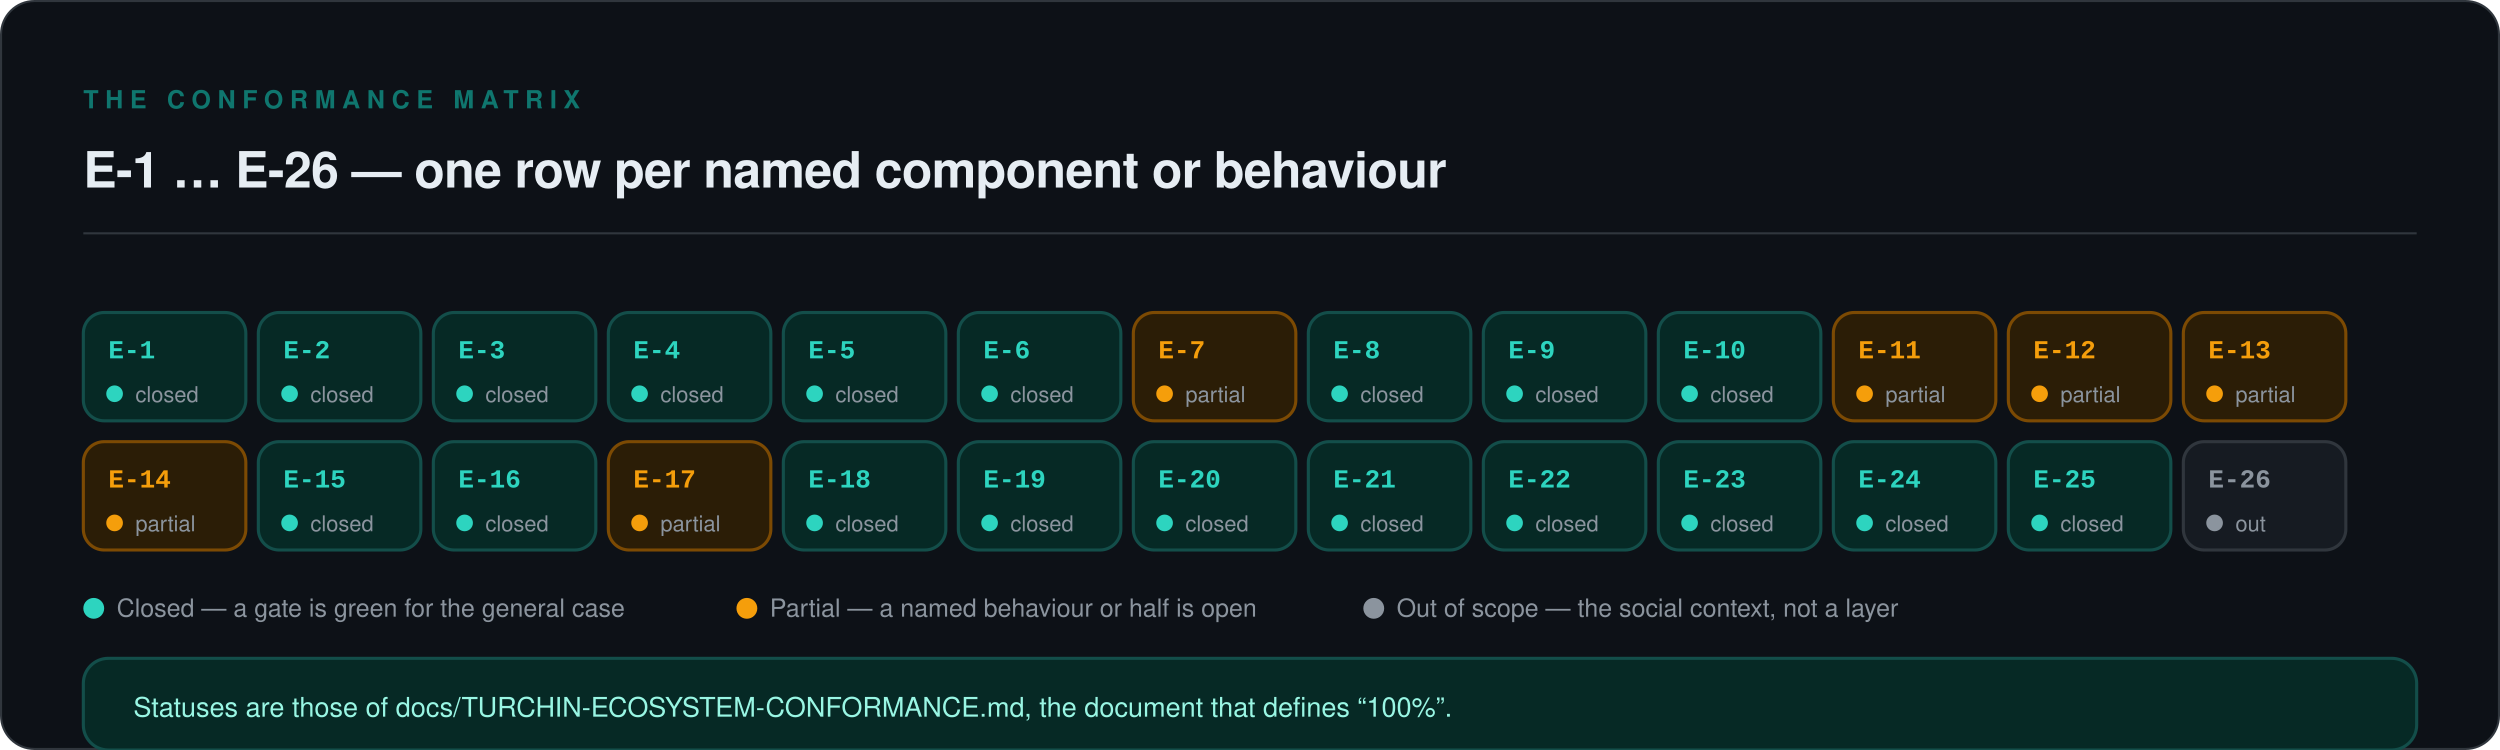
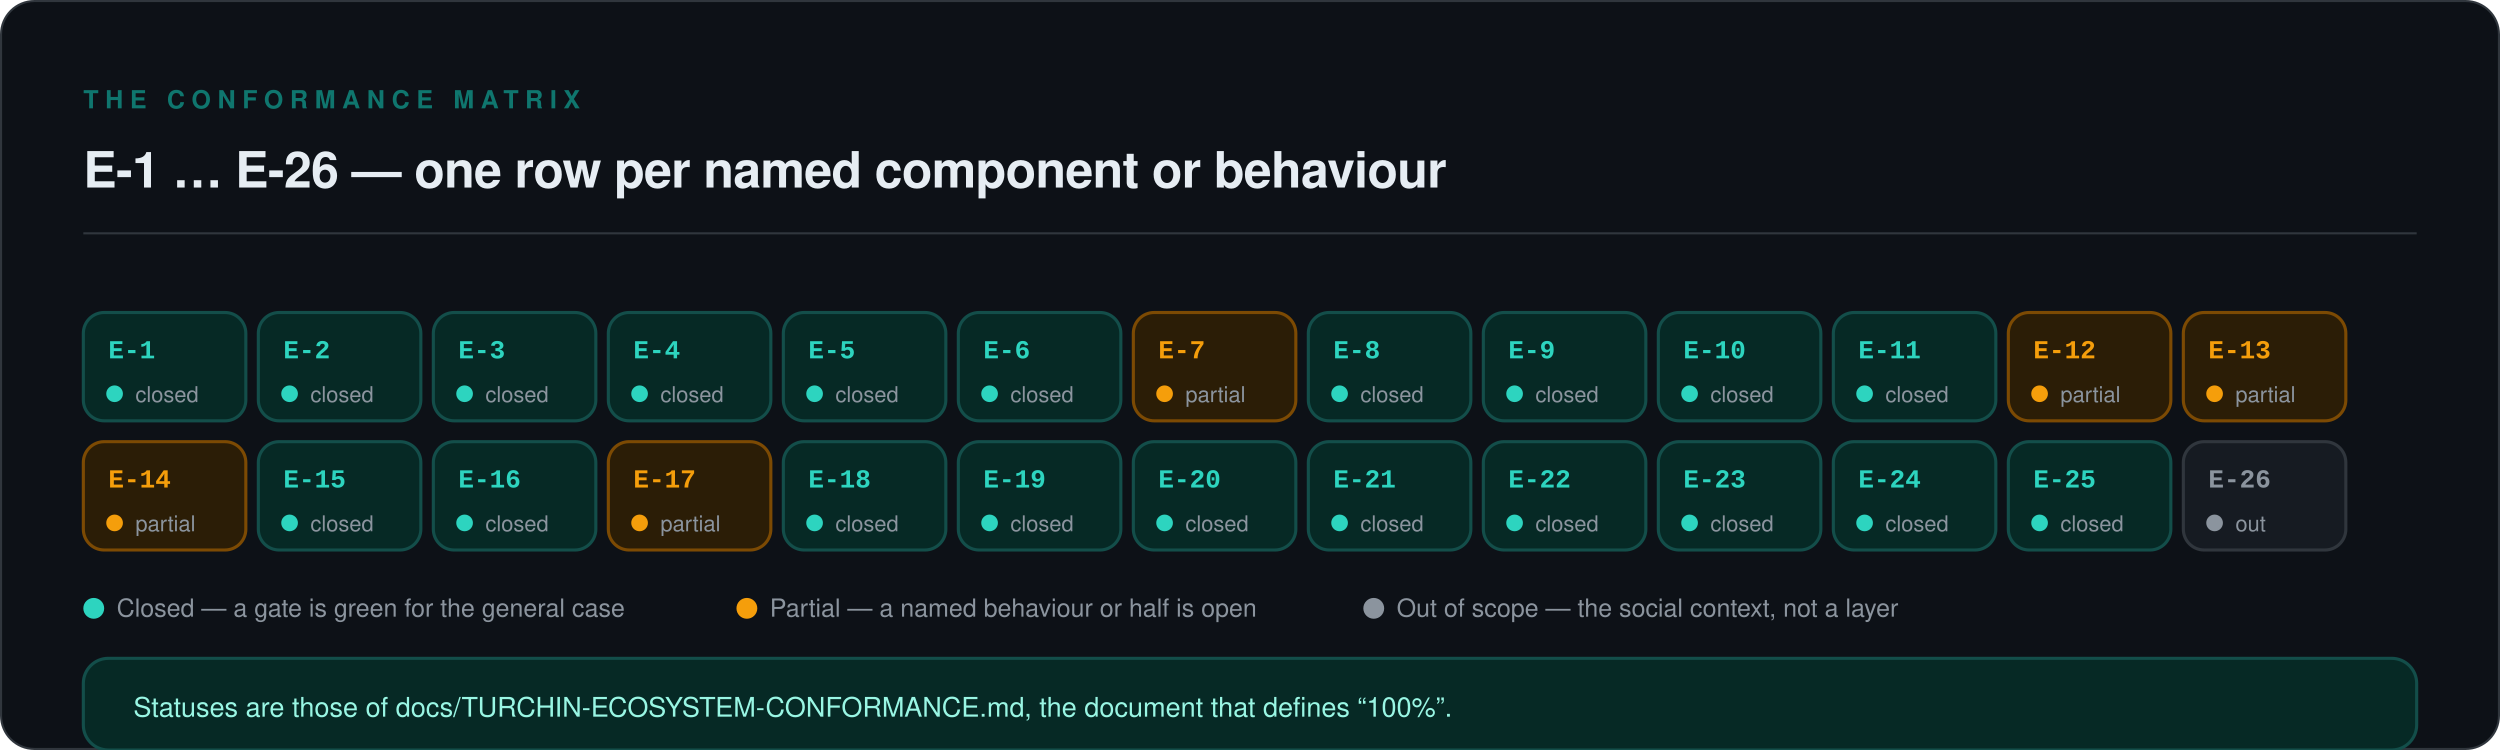
<svg xmlns="http://www.w3.org/2000/svg" viewBox="0 0 1200 360" width="1200" height="360" role="img" aria-labelledby="t d">
  <rect x="0.5" y="0.5" width="1199" height="359" rx="16" fill="#0D1117" stroke="#30363D" stroke-width="1" />
  <text x="40" y="52" font-family="ui-sans-serif, -apple-system, 'Segoe UI', Helvetica, Arial, sans-serif" font-size="12" font-weight="600" letter-spacing="3.2" fill="#0F766E">THE CONFORMANCE MATRIX</text>
  <text x="40" y="90" font-family="ui-sans-serif, -apple-system, 'Segoe UI', Helvetica, Arial, sans-serif" font-size="24" font-weight="600" letter-spacing="-0.3" fill="#E6EDF3">E-1 … E-26 — one row per named component or behaviour</text>
  <line x1="40" y1="112" x2="1160" y2="112" stroke="#30363D" stroke-width="1" />
  <rect x="40" y="150" width="78" height="52" rx="10" fill="#062925" stroke="#134E4A" stroke-width="1.5" />
  <text x="52" y="172" font-family="ui-monospace, SFMono-Regular, 'SF Mono', Menlo, Consolas, 'Liberation Mono', monospace" font-size="12.5" font-weight="600" fill="#2DD4BF">E-1</text>
  <circle cx="55" cy="189" r="4" fill="#2DD4BF" />
  <text x="65" y="193" font-family="ui-sans-serif, -apple-system, 'Segoe UI', Helvetica, Arial, sans-serif" font-size="10.5" fill="#8B949E">closed</text>
  <rect x="124" y="150" width="78" height="52" rx="10" fill="#062925" stroke="#134E4A" stroke-width="1.5" />
  <text x="136" y="172" font-family="ui-monospace, SFMono-Regular, 'SF Mono', Menlo, Consolas, 'Liberation Mono', monospace" font-size="12.5" font-weight="600" fill="#2DD4BF">E-2</text>
  <circle cx="139" cy="189" r="4" fill="#2DD4BF" />
  <text x="149" y="193" font-family="ui-sans-serif, -apple-system, 'Segoe UI', Helvetica, Arial, sans-serif" font-size="10.5" fill="#8B949E">closed</text>
  <rect x="208" y="150" width="78" height="52" rx="10" fill="#062925" stroke="#134E4A" stroke-width="1.5" />
  <text x="220" y="172" font-family="ui-monospace, SFMono-Regular, 'SF Mono', Menlo, Consolas, 'Liberation Mono', monospace" font-size="12.5" font-weight="600" fill="#2DD4BF">E-3</text>
  <circle cx="223" cy="189" r="4" fill="#2DD4BF" />
  <text x="233" y="193" font-family="ui-sans-serif, -apple-system, 'Segoe UI', Helvetica, Arial, sans-serif" font-size="10.5" fill="#8B949E">closed</text>
  <rect x="292" y="150" width="78" height="52" rx="10" fill="#062925" stroke="#134E4A" stroke-width="1.5" />
  <text x="304" y="172" font-family="ui-monospace, SFMono-Regular, 'SF Mono', Menlo, Consolas, 'Liberation Mono', monospace" font-size="12.5" font-weight="600" fill="#2DD4BF">E-4</text>
  <circle cx="307" cy="189" r="4" fill="#2DD4BF" />
  <text x="317" y="193" font-family="ui-sans-serif, -apple-system, 'Segoe UI', Helvetica, Arial, sans-serif" font-size="10.5" fill="#8B949E">closed</text>
  <rect x="376" y="150" width="78" height="52" rx="10" fill="#062925" stroke="#134E4A" stroke-width="1.5" />
  <text x="388" y="172" font-family="ui-monospace, SFMono-Regular, 'SF Mono', Menlo, Consolas, 'Liberation Mono', monospace" font-size="12.5" font-weight="600" fill="#2DD4BF">E-5</text>
  <circle cx="391" cy="189" r="4" fill="#2DD4BF" />
  <text x="401" y="193" font-family="ui-sans-serif, -apple-system, 'Segoe UI', Helvetica, Arial, sans-serif" font-size="10.5" fill="#8B949E">closed</text>
  <rect x="460" y="150" width="78" height="52" rx="10" fill="#062925" stroke="#134E4A" stroke-width="1.5" />
  <text x="472" y="172" font-family="ui-monospace, SFMono-Regular, 'SF Mono', Menlo, Consolas, 'Liberation Mono', monospace" font-size="12.5" font-weight="600" fill="#2DD4BF">E-6</text>
  <circle cx="475" cy="189" r="4" fill="#2DD4BF" />
  <text x="485" y="193" font-family="ui-sans-serif, -apple-system, 'Segoe UI', Helvetica, Arial, sans-serif" font-size="10.5" fill="#8B949E">closed</text>
  <rect x="544" y="150" width="78" height="52" rx="10" fill="#2B1D06" stroke="#7C4A03" stroke-width="1.5" />
  <text x="556" y="172" font-family="ui-monospace, SFMono-Regular, 'SF Mono', Menlo, Consolas, 'Liberation Mono', monospace" font-size="12.5" font-weight="600" fill="#F59E0B">E-7</text>
  <circle cx="559" cy="189" r="4" fill="#F59E0B" />
  <text x="569" y="193" font-family="ui-sans-serif, -apple-system, 'Segoe UI', Helvetica, Arial, sans-serif" font-size="10.5" fill="#8B949E">partial</text>
  <rect x="628" y="150" width="78" height="52" rx="10" fill="#062925" stroke="#134E4A" stroke-width="1.5" />
  <text x="640" y="172" font-family="ui-monospace, SFMono-Regular, 'SF Mono', Menlo, Consolas, 'Liberation Mono', monospace" font-size="12.5" font-weight="600" fill="#2DD4BF">E-8</text>
  <circle cx="643" cy="189" r="4" fill="#2DD4BF" />
  <text x="653" y="193" font-family="ui-sans-serif, -apple-system, 'Segoe UI', Helvetica, Arial, sans-serif" font-size="10.5" fill="#8B949E">closed</text>
  <rect x="712" y="150" width="78" height="52" rx="10" fill="#062925" stroke="#134E4A" stroke-width="1.5" />
  <text x="724" y="172" font-family="ui-monospace, SFMono-Regular, 'SF Mono', Menlo, Consolas, 'Liberation Mono', monospace" font-size="12.5" font-weight="600" fill="#2DD4BF">E-9</text>
  <circle cx="727" cy="189" r="4" fill="#2DD4BF" />
  <text x="737" y="193" font-family="ui-sans-serif, -apple-system, 'Segoe UI', Helvetica, Arial, sans-serif" font-size="10.5" fill="#8B949E">closed</text>
  <rect x="796" y="150" width="78" height="52" rx="10" fill="#062925" stroke="#134E4A" stroke-width="1.5" />
  <text x="808" y="172" font-family="ui-monospace, SFMono-Regular, 'SF Mono', Menlo, Consolas, 'Liberation Mono', monospace" font-size="12.5" font-weight="600" fill="#2DD4BF">E-10</text>
  <circle cx="811" cy="189" r="4" fill="#2DD4BF" />
  <text x="821" y="193" font-family="ui-sans-serif, -apple-system, 'Segoe UI', Helvetica, Arial, sans-serif" font-size="10.5" fill="#8B949E">closed</text>
-   <rect x="880" y="150" width="78" height="52" rx="10" fill="#2B1D06" stroke="#7C4A03" stroke-width="1.5" />
-   <text x="892" y="172" font-family="ui-monospace, SFMono-Regular, 'SF Mono', Menlo, Consolas, 'Liberation Mono', monospace" font-size="12.5" font-weight="600" fill="#F59E0B">E-11</text>
-   <circle cx="895" cy="189" r="4" fill="#F59E0B" />
-   <text x="905" y="193" font-family="ui-sans-serif, -apple-system, 'Segoe UI', Helvetica, Arial, sans-serif" font-size="10.5" fill="#8B949E">partial</text>
+   <rect x="880" y="150" width="78" height="52" rx="10" fill="#062925" stroke="#134E4A" stroke-width="1.5" />
+   <text x="892" y="172" font-family="ui-monospace, SFMono-Regular, 'SF Mono', Menlo, Consolas, 'Liberation Mono', monospace" font-size="12.5" font-weight="600" fill="#2DD4BF">E-11</text>
+   <circle cx="895" cy="189" r="4" fill="#2DD4BF" />
+   <text x="905" y="193" font-family="ui-sans-serif, -apple-system, 'Segoe UI', Helvetica, Arial, sans-serif" font-size="10.5" fill="#8B949E">closed</text>
  <rect x="964" y="150" width="78" height="52" rx="10" fill="#2B1D06" stroke="#7C4A03" stroke-width="1.5" />
  <text x="976" y="172" font-family="ui-monospace, SFMono-Regular, 'SF Mono', Menlo, Consolas, 'Liberation Mono', monospace" font-size="12.5" font-weight="600" fill="#F59E0B">E-12</text>
  <circle cx="979" cy="189" r="4" fill="#F59E0B" />
  <text x="989" y="193" font-family="ui-sans-serif, -apple-system, 'Segoe UI', Helvetica, Arial, sans-serif" font-size="10.5" fill="#8B949E">partial</text>
  <rect x="1048" y="150" width="78" height="52" rx="10" fill="#2B1D06" stroke="#7C4A03" stroke-width="1.5" />
  <text x="1060" y="172" font-family="ui-monospace, SFMono-Regular, 'SF Mono', Menlo, Consolas, 'Liberation Mono', monospace" font-size="12.5" font-weight="600" fill="#F59E0B">E-13</text>
  <circle cx="1063" cy="189" r="4" fill="#F59E0B" />
  <text x="1073" y="193" font-family="ui-sans-serif, -apple-system, 'Segoe UI', Helvetica, Arial, sans-serif" font-size="10.5" fill="#8B949E">partial</text>
  <rect x="40" y="212" width="78" height="52" rx="10" fill="#2B1D06" stroke="#7C4A03" stroke-width="1.5" />
  <text x="52" y="234" font-family="ui-monospace, SFMono-Regular, 'SF Mono', Menlo, Consolas, 'Liberation Mono', monospace" font-size="12.5" font-weight="600" fill="#F59E0B">E-14</text>
  <circle cx="55" cy="251" r="4" fill="#F59E0B" />
  <text x="65" y="255" font-family="ui-sans-serif, -apple-system, 'Segoe UI', Helvetica, Arial, sans-serif" font-size="10.5" fill="#8B949E">partial</text>
  <rect x="124" y="212" width="78" height="52" rx="10" fill="#062925" stroke="#134E4A" stroke-width="1.5" />
  <text x="136" y="234" font-family="ui-monospace, SFMono-Regular, 'SF Mono', Menlo, Consolas, 'Liberation Mono', monospace" font-size="12.5" font-weight="600" fill="#2DD4BF">E-15</text>
  <circle cx="139" cy="251" r="4" fill="#2DD4BF" />
  <text x="149" y="255" font-family="ui-sans-serif, -apple-system, 'Segoe UI', Helvetica, Arial, sans-serif" font-size="10.5" fill="#8B949E">closed</text>
  <rect x="208" y="212" width="78" height="52" rx="10" fill="#062925" stroke="#134E4A" stroke-width="1.5" />
  <text x="220" y="234" font-family="ui-monospace, SFMono-Regular, 'SF Mono', Menlo, Consolas, 'Liberation Mono', monospace" font-size="12.5" font-weight="600" fill="#2DD4BF">E-16</text>
  <circle cx="223" cy="251" r="4" fill="#2DD4BF" />
  <text x="233" y="255" font-family="ui-sans-serif, -apple-system, 'Segoe UI', Helvetica, Arial, sans-serif" font-size="10.5" fill="#8B949E">closed</text>
  <rect x="292" y="212" width="78" height="52" rx="10" fill="#2B1D06" stroke="#7C4A03" stroke-width="1.5" />
  <text x="304" y="234" font-family="ui-monospace, SFMono-Regular, 'SF Mono', Menlo, Consolas, 'Liberation Mono', monospace" font-size="12.5" font-weight="600" fill="#F59E0B">E-17</text>
  <circle cx="307" cy="251" r="4" fill="#F59E0B" />
  <text x="317" y="255" font-family="ui-sans-serif, -apple-system, 'Segoe UI', Helvetica, Arial, sans-serif" font-size="10.5" fill="#8B949E">partial</text>
  <rect x="376" y="212" width="78" height="52" rx="10" fill="#062925" stroke="#134E4A" stroke-width="1.5" />
  <text x="388" y="234" font-family="ui-monospace, SFMono-Regular, 'SF Mono', Menlo, Consolas, 'Liberation Mono', monospace" font-size="12.5" font-weight="600" fill="#2DD4BF">E-18</text>
  <circle cx="391" cy="251" r="4" fill="#2DD4BF" />
  <text x="401" y="255" font-family="ui-sans-serif, -apple-system, 'Segoe UI', Helvetica, Arial, sans-serif" font-size="10.5" fill="#8B949E">closed</text>
  <rect x="460" y="212" width="78" height="52" rx="10" fill="#062925" stroke="#134E4A" stroke-width="1.5" />
  <text x="472" y="234" font-family="ui-monospace, SFMono-Regular, 'SF Mono', Menlo, Consolas, 'Liberation Mono', monospace" font-size="12.5" font-weight="600" fill="#2DD4BF">E-19</text>
  <circle cx="475" cy="251" r="4" fill="#2DD4BF" />
  <text x="485" y="255" font-family="ui-sans-serif, -apple-system, 'Segoe UI', Helvetica, Arial, sans-serif" font-size="10.5" fill="#8B949E">closed</text>
  <rect x="544" y="212" width="78" height="52" rx="10" fill="#062925" stroke="#134E4A" stroke-width="1.5" />
  <text x="556" y="234" font-family="ui-monospace, SFMono-Regular, 'SF Mono', Menlo, Consolas, 'Liberation Mono', monospace" font-size="12.5" font-weight="600" fill="#2DD4BF">E-20</text>
  <circle cx="559" cy="251" r="4" fill="#2DD4BF" />
  <text x="569" y="255" font-family="ui-sans-serif, -apple-system, 'Segoe UI', Helvetica, Arial, sans-serif" font-size="10.5" fill="#8B949E">closed</text>
  <rect x="628" y="212" width="78" height="52" rx="10" fill="#062925" stroke="#134E4A" stroke-width="1.5" />
  <text x="640" y="234" font-family="ui-monospace, SFMono-Regular, 'SF Mono', Menlo, Consolas, 'Liberation Mono', monospace" font-size="12.5" font-weight="600" fill="#2DD4BF">E-21</text>
  <circle cx="643" cy="251" r="4" fill="#2DD4BF" />
  <text x="653" y="255" font-family="ui-sans-serif, -apple-system, 'Segoe UI', Helvetica, Arial, sans-serif" font-size="10.5" fill="#8B949E">closed</text>
  <rect x="712" y="212" width="78" height="52" rx="10" fill="#062925" stroke="#134E4A" stroke-width="1.5" />
  <text x="724" y="234" font-family="ui-monospace, SFMono-Regular, 'SF Mono', Menlo, Consolas, 'Liberation Mono', monospace" font-size="12.5" font-weight="600" fill="#2DD4BF">E-22</text>
  <circle cx="727" cy="251" r="4" fill="#2DD4BF" />
  <text x="737" y="255" font-family="ui-sans-serif, -apple-system, 'Segoe UI', Helvetica, Arial, sans-serif" font-size="10.5" fill="#8B949E">closed</text>
  <rect x="796" y="212" width="78" height="52" rx="10" fill="#062925" stroke="#134E4A" stroke-width="1.5" />
  <text x="808" y="234" font-family="ui-monospace, SFMono-Regular, 'SF Mono', Menlo, Consolas, 'Liberation Mono', monospace" font-size="12.5" font-weight="600" fill="#2DD4BF">E-23</text>
  <circle cx="811" cy="251" r="4" fill="#2DD4BF" />
  <text x="821" y="255" font-family="ui-sans-serif, -apple-system, 'Segoe UI', Helvetica, Arial, sans-serif" font-size="10.5" fill="#8B949E">closed</text>
  <rect x="880" y="212" width="78" height="52" rx="10" fill="#062925" stroke="#134E4A" stroke-width="1.5" />
  <text x="892" y="234" font-family="ui-monospace, SFMono-Regular, 'SF Mono', Menlo, Consolas, 'Liberation Mono', monospace" font-size="12.5" font-weight="600" fill="#2DD4BF">E-24</text>
  <circle cx="895" cy="251" r="4" fill="#2DD4BF" />
  <text x="905" y="255" font-family="ui-sans-serif, -apple-system, 'Segoe UI', Helvetica, Arial, sans-serif" font-size="10.5" fill="#8B949E">closed</text>
  <rect x="964" y="212" width="78" height="52" rx="10" fill="#062925" stroke="#134E4A" stroke-width="1.5" />
  <text x="976" y="234" font-family="ui-monospace, SFMono-Regular, 'SF Mono', Menlo, Consolas, 'Liberation Mono', monospace" font-size="12.5" font-weight="600" fill="#2DD4BF">E-25</text>
  <circle cx="979" cy="251" r="4" fill="#2DD4BF" />
  <text x="989" y="255" font-family="ui-sans-serif, -apple-system, 'Segoe UI', Helvetica, Arial, sans-serif" font-size="10.5" fill="#8B949E">closed</text>
  <rect x="1048" y="212" width="78" height="52" rx="10" fill="#161B22" stroke="#30363D" stroke-width="1.5" />
  <text x="1060" y="234" font-family="ui-monospace, SFMono-Regular, 'SF Mono', Menlo, Consolas, 'Liberation Mono', monospace" font-size="12.5" font-weight="600" fill="#8B949E">E-26</text>
  <circle cx="1063" cy="251" r="4" fill="#8B949E" />
  <text x="1073" y="255" font-family="ui-sans-serif, -apple-system, 'Segoe UI', Helvetica, Arial, sans-serif" font-size="10.5" fill="#8B949E">out</text>
  <circle cx="45" cy="292" r="5" fill="#2DD4BF" />
  <text x="56" y="296" font-family="ui-sans-serif, -apple-system, 'Segoe UI', Helvetica, Arial, sans-serif" font-size="12" fill="#8B949E">Closed — a gate is green for the general case</text>
  <circle cx="358.5" cy="292" r="5" fill="#F59E0B" />
  <text x="369.5" y="296" font-family="ui-sans-serif, -apple-system, 'Segoe UI', Helvetica, Arial, sans-serif" font-size="12" fill="#8B949E">Partial — a named behaviour or half is open</text>
  <circle cx="659.4" cy="292" r="5" fill="#8B949E" />
  <text x="670.4" y="296" font-family="ui-sans-serif, -apple-system, 'Segoe UI', Helvetica, Arial, sans-serif" font-size="12" fill="#8B949E">Out of scope — the social context, not a layer</text>
  <rect x="40" y="316" width="1120" height="44" rx="12" fill="#062925" stroke="#134E4A" stroke-width="1.5" />
  <text x="64" y="344" font-family="ui-sans-serif, -apple-system, 'Segoe UI', Helvetica, Arial, sans-serif" font-size="13" fill="#99F6E4">Statuses are those of docs/TURCHIN-ECOSYSTEM-CONFORMANCE.md, the document that defines “100%”.</text>
</svg>
